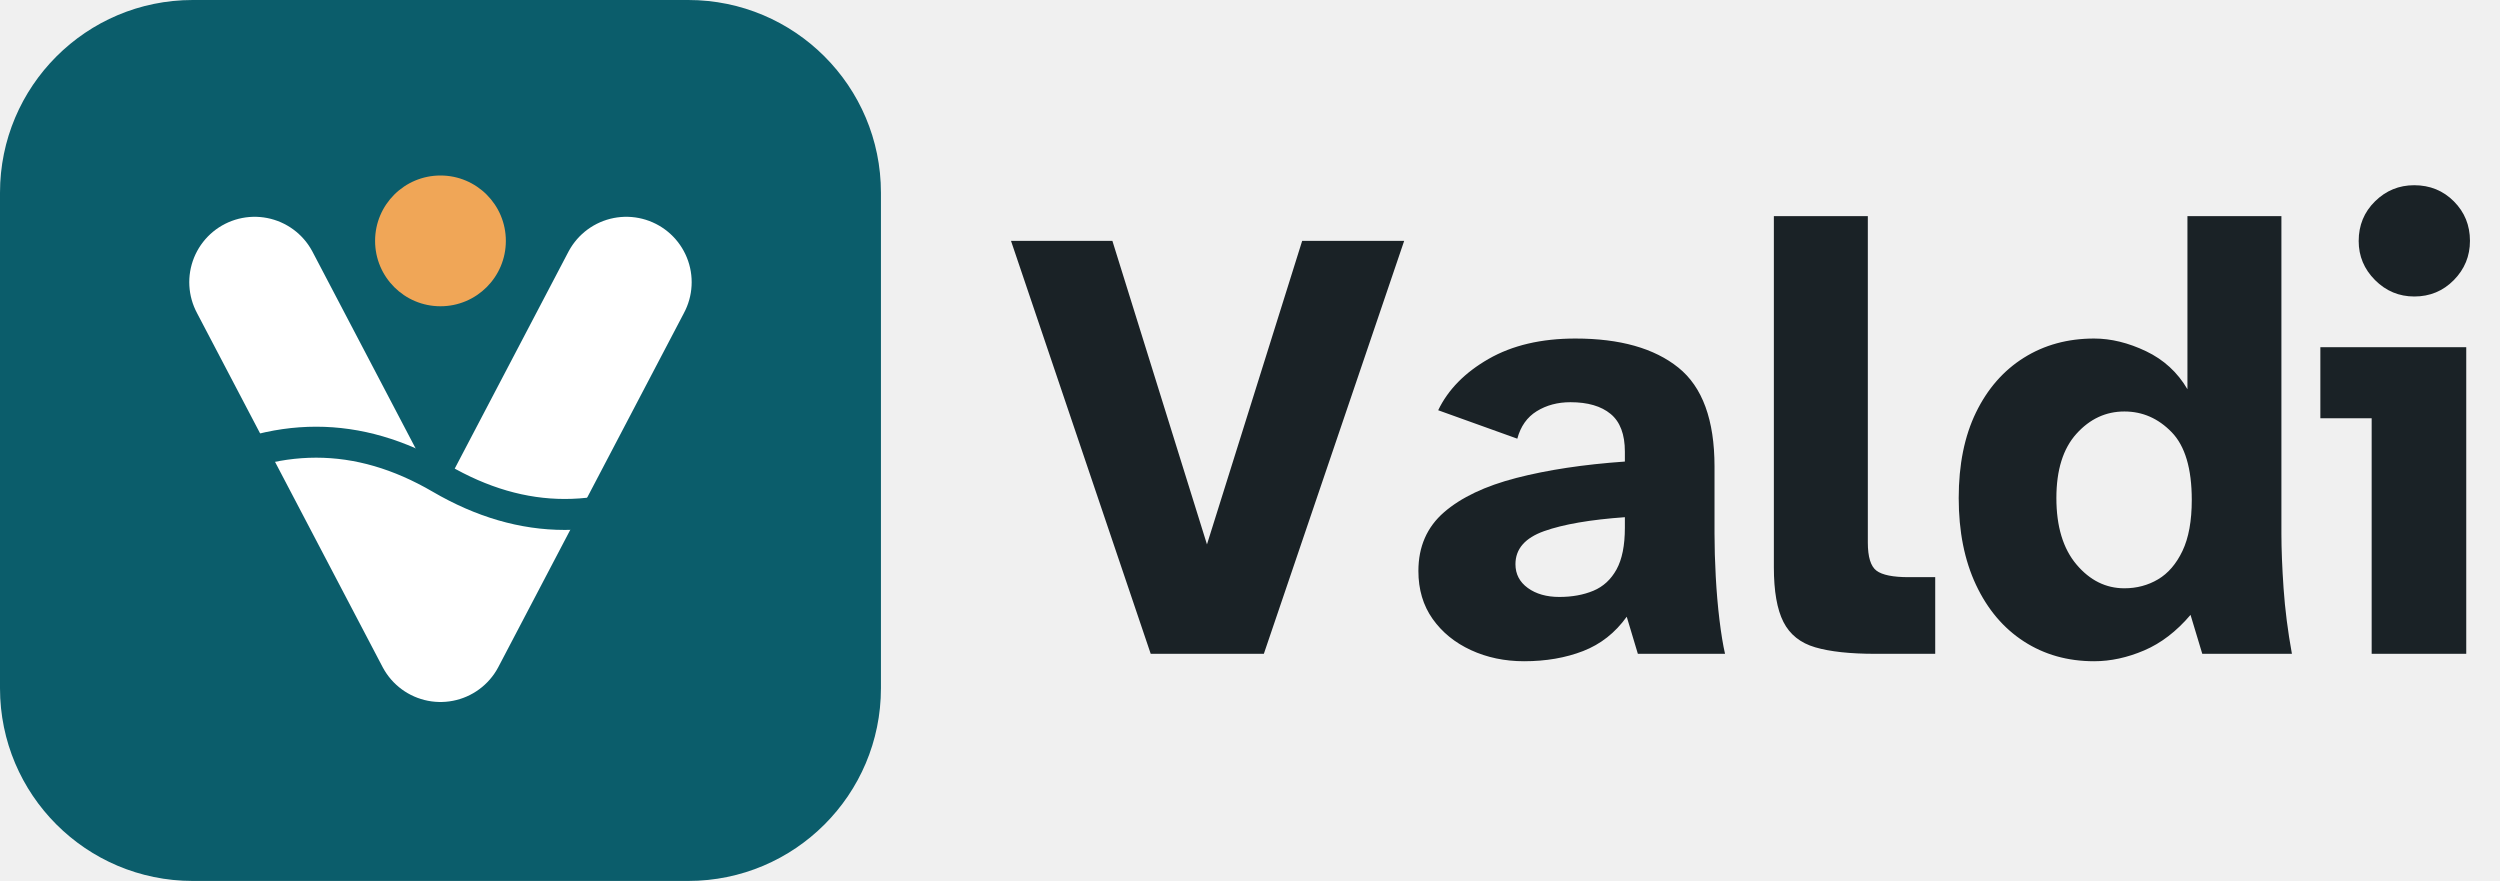
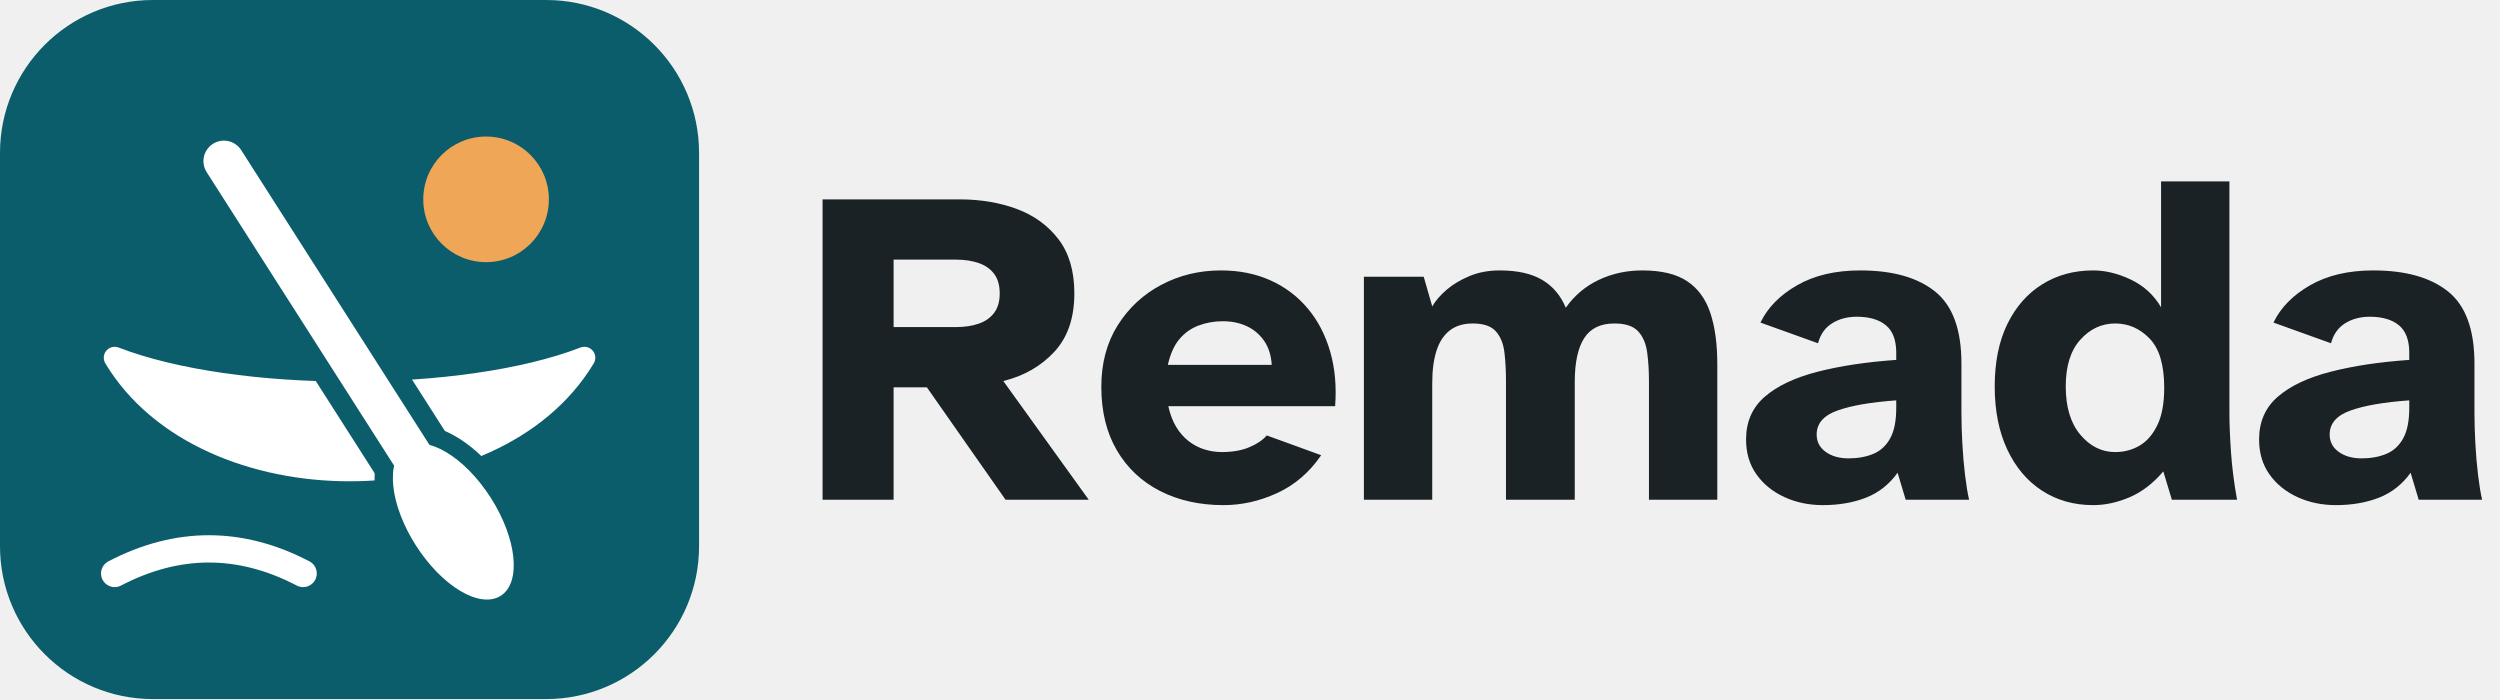
- <svg xmlns="http://www.w3.org/2000/svg" viewBox="0 0 1453 512" role="img" aria-label="Valdi">
+ <svg xmlns="http://www.w3.org/2000/svg" viewBox="0 0 1831 512" role="img" aria-label="Remada">
  <rect width="512" height="512" rx="112" fill="#0B5D6B" />
  <mask id="ma" maskUnits="userSpaceOnUse" x="0" y="0" width="512" height="512">
    <rect width="512" height="512" fill="#fff" />
-     <path d="M110 278 C160 250 208 250 256 278 C304 306 352 306 402 278" fill="none" stroke="#000" stroke-width="18" stroke-linecap="round" />
+     <g fill="#000" stroke="#000">
+       <line x1="164" y1="118" x2="316" y2="356" stroke-width="60" stroke-linecap="round" />
+       <ellipse cx="332" cy="382" rx="46" ry="78" transform="rotate(147.4 332 382)" />
+     </g>
  </mask>
-   <path d="M148 164 L256 370 L364 164" fill="none" stroke="#FFFFFF" stroke-width="76" stroke-linecap="round" stroke-linejoin="round" mask="url(#ma)" />
-   <circle cx="256" cy="140" r="38" fill="#F0A657" />
-   <g transform="translate(584 380.0) scale(0.3593)">
-     <path d="M236 0 10 -668H174L327 -177L481 -668H646L419 0Z M840 12Q793 12 754.0 -6.0Q715 -24 692.0 -56.5Q669 -89 669 -134Q669 -193 710.5 -229.0Q752 -265 827.5 -284.5Q903 -304 1003 -311V-327Q1003 -369 980.0 -388.0Q957 -407 915 -407Q884 -407 860.5 -392.5Q837 -378 829 -348L701 -394Q725 -444 782.5 -477.0Q840 -510 923 -510Q1031 -510 1089.5 -463.0Q1148 -416 1148 -303V-194Q1148 -162 1150.0 -125.0Q1152 -88 1156.0 -55.0Q1160 -22 1165 0H1024L1006 -60Q978 -21 935.5 -4.5Q893 12 840 12ZM897 -92Q928 -92 952.0 -102.0Q976 -112 989.5 -136.5Q1003 -161 1003 -204V-221Q919 -215 872.5 -198.5Q826 -182 826 -145Q826 -121 846.0 -106.5Q866 -92 897 -92Z M1408 0Q1347 0 1311.0 -10.5Q1275 -21 1259.5 -51.5Q1244 -82 1244 -140V-708H1396V-180Q1396 -145 1410.0 -134.5Q1424 -124 1462 -124H1505V0Z M1762 12Q1698 12 1648.5 -20.0Q1599 -52 1571.0 -111.5Q1543 -171 1543 -252Q1543 -333 1571.0 -390.5Q1599 -448 1648.5 -479.0Q1698 -510 1762 -510Q1803 -510 1846.0 -489.5Q1889 -469 1913 -428V-708H2065V-194Q2065 -157 2068.5 -106.0Q2072 -55 2082 0H1937L1918 -63Q1884 -23 1843.0 -5.5Q1802 12 1762 12ZM1811 -106Q1841 -106 1865.5 -120.5Q1890 -135 1905.0 -166.5Q1920 -198 1920 -249Q1920 -325 1887.5 -358.5Q1855 -392 1811 -392Q1766 -392 1733.5 -356.0Q1701 -320 1701 -252Q1701 -183 1733.5 -144.5Q1766 -106 1811 -106Z M2211 0V-381H2128V-496H2364V0ZM2280 -578Q2243 -578 2216.5 -604.5Q2190 -631 2190.0 -667.765Q2190 -706 2216.5 -732.0Q2243 -758 2279.765 -758.0Q2318 -758 2344.0 -731.871Q2370.0 -705.742 2370 -668Q2370 -631 2343.871 -604.5Q2317.742 -578.0 2280 -578Z" fill="#1A2226" />
+   <g mask="url(#ma)">
+     <path d="M84 262 C150 372 362 372 428 262 C340 296 172 296 84 262Z" fill="#FFFFFF" stroke="#FFFFFF" stroke-width="16" stroke-linejoin="round" />
+     <path d="M84 420 C130 396 176 396 222 420" fill="none" stroke="#FFFFFF" stroke-width="20" stroke-linecap="round" />
+   </g>
+   <g fill="#FFFFFF" stroke="#FFFFFF">
+     <line x1="164" y1="118" x2="316" y2="356" stroke-width="30" stroke-linecap="round" />
+     <ellipse cx="332" cy="382" rx="32" ry="64" transform="rotate(147.4 332 382)" />
+   </g>
+   <circle cx="356" cy="146" r="46" fill="#F0A657" />
+   <g transform="translate(584 366.0) scale(0.3293)">
+     <path d="M56 0V-668H361Q431 -668 488.5 -646.5Q546 -625 581.0 -579.0Q616 -533 616 -459Q616 -377 571.5 -329.0Q527 -281 458 -264L648 0H463L288 -250H214V0ZM214 -384H353Q381 -384 403.0 -391.5Q425 -399 437.5 -415.5Q450 -432 450 -459Q450 -486 437.5 -502.5Q425 -519 403.0 -526.5Q381 -534 353 -534H214Z M948 12Q868 12 806.5 -19.5Q745 -51 710.5 -110.0Q676 -169 676 -251Q676 -330 712.5 -388.0Q749 -446 809.5 -478.0Q870 -510 942 -510Q1003 -510 1052.0 -488.0Q1101 -466 1135.0 -425.5Q1169 -385 1185.0 -329.5Q1201 -274 1196 -208H825Q831 -181 842.5 -162.0Q854 -143 870.0 -130.5Q886 -118 905.0 -112.0Q924 -106 944 -106Q979 -106 1004.5 -116.5Q1030 -127 1044 -143L1165 -99Q1126 -42 1067.5 -15.0Q1009 12 948 12ZM824 -300H1055Q1053 -332 1038.0 -353.5Q1023 -375 999.5 -386.0Q976 -397 946 -397Q918 -397 892.5 -387.5Q867 -378 849.5 -357.0Q832 -336 824 -300Z M1260 0V-496H1393L1412 -430Q1423 -449 1444.0 -467.0Q1465 -485 1495.0 -497.5Q1525 -510 1562 -510Q1621 -510 1656.5 -489.0Q1692 -468 1709 -427Q1738 -468 1782.5 -489.0Q1827 -510 1879 -510Q1943 -510 1979.0 -486.0Q2015 -462 2030.5 -415.5Q2046 -369 2046 -302V0H1894V-264Q1894 -299 1890.0 -328.0Q1886 -357 1870.0 -374.5Q1854 -392 1817 -392Q1771 -392 1750.0 -359.5Q1729 -327 1729 -262V0H1576V-264Q1576 -299 1572.5 -328.0Q1569 -357 1553.5 -374.5Q1538 -392 1502 -392Q1471 -392 1451.0 -376.5Q1431 -361 1421.5 -331.5Q1412 -302 1412 -259V0Z M2281 12Q2234 12 2195.0 -6.0Q2156 -24 2133.0 -56.5Q2110 -89 2110 -134Q2110 -193 2151.5 -229.0Q2193 -265 2268.5 -284.5Q2344 -304 2444 -311V-327Q2444 -369 2421.0 -388.0Q2398 -407 2356 -407Q2325 -407 2301.5 -392.5Q2278 -378 2270 -348L2142 -394Q2166 -444 2223.5 -477.0Q2281 -510 2364 -510Q2472 -510 2530.5 -463.0Q2589 -416 2589 -303V-194Q2589 -162 2591.0 -125.0Q2593 -88 2597.0 -55.0Q2601 -22 2606 0H2465L2447 -60Q2419 -21 2376.5 -4.5Q2334 12 2281 12ZM2338 -92Q2369 -92 2393.0 -102.0Q2417 -112 2430.5 -136.5Q2444 -161 2444 -204V-221Q2360 -215 2313.5 -198.5Q2267 -182 2267 -145Q2267 -121 2287.0 -106.5Q2307 -92 2338 -92Z M2882 12Q2818 12 2768.5 -20.0Q2719 -52 2691.0 -111.5Q2663 -171 2663 -252Q2663 -333 2691.0 -390.5Q2719 -448 2768.5 -479.0Q2818 -510 2882 -510Q2923 -510 2966.0 -489.5Q3009 -469 3033 -428V-708H3185V-194Q3185 -157 3188.5 -106.0Q3192 -55 3202 0H3057L3038 -63Q3004 -23 2963.0 -5.5Q2922 12 2882 12ZM2931 -106Q2961 -106 2985.5 -120.5Q3010 -135 3025.0 -166.5Q3040 -198 3040 -249Q3040 -325 3007.5 -358.5Q2975 -392 2931 -392Q2886 -392 2853.5 -356.0Q2821 -320 2821 -252Q2821 -183 2853.5 -144.5Q2886 -106 2931 -106Z M3422 12Q3375 12 3336.0 -6.0Q3297 -24 3274.0 -56.5Q3251 -89 3251 -134Q3251 -193 3292.5 -229.0Q3334 -265 3409.5 -284.5Q3485 -304 3585 -311V-327Q3585 -369 3562.0 -388.0Q3539 -407 3497 -407Q3466 -407 3442.5 -392.5Q3419 -378 3411 -348L3283 -394Q3307 -444 3364.5 -477.0Q3422 -510 3505 -510Q3613 -510 3671.5 -463.0Q3730 -416 3730 -303V-194Q3730 -162 3732.0 -125.0Q3734 -88 3738.0 -55.0Q3742 -22 3747 0H3606L3588 -60Q3560 -21 3517.5 -4.5Q3475 12 3422 12ZM3479 -92Q3510 -92 3534.0 -102.0Q3558 -112 3571.5 -136.5Q3585 -161 3585 -204V-221Q3501 -215 3454.5 -198.5Q3408 -182 3408 -145Q3408 -121 3428.0 -106.5Q3448 -92 3479 -92Z" fill="#1A2226" />
  </g>
</svg>
